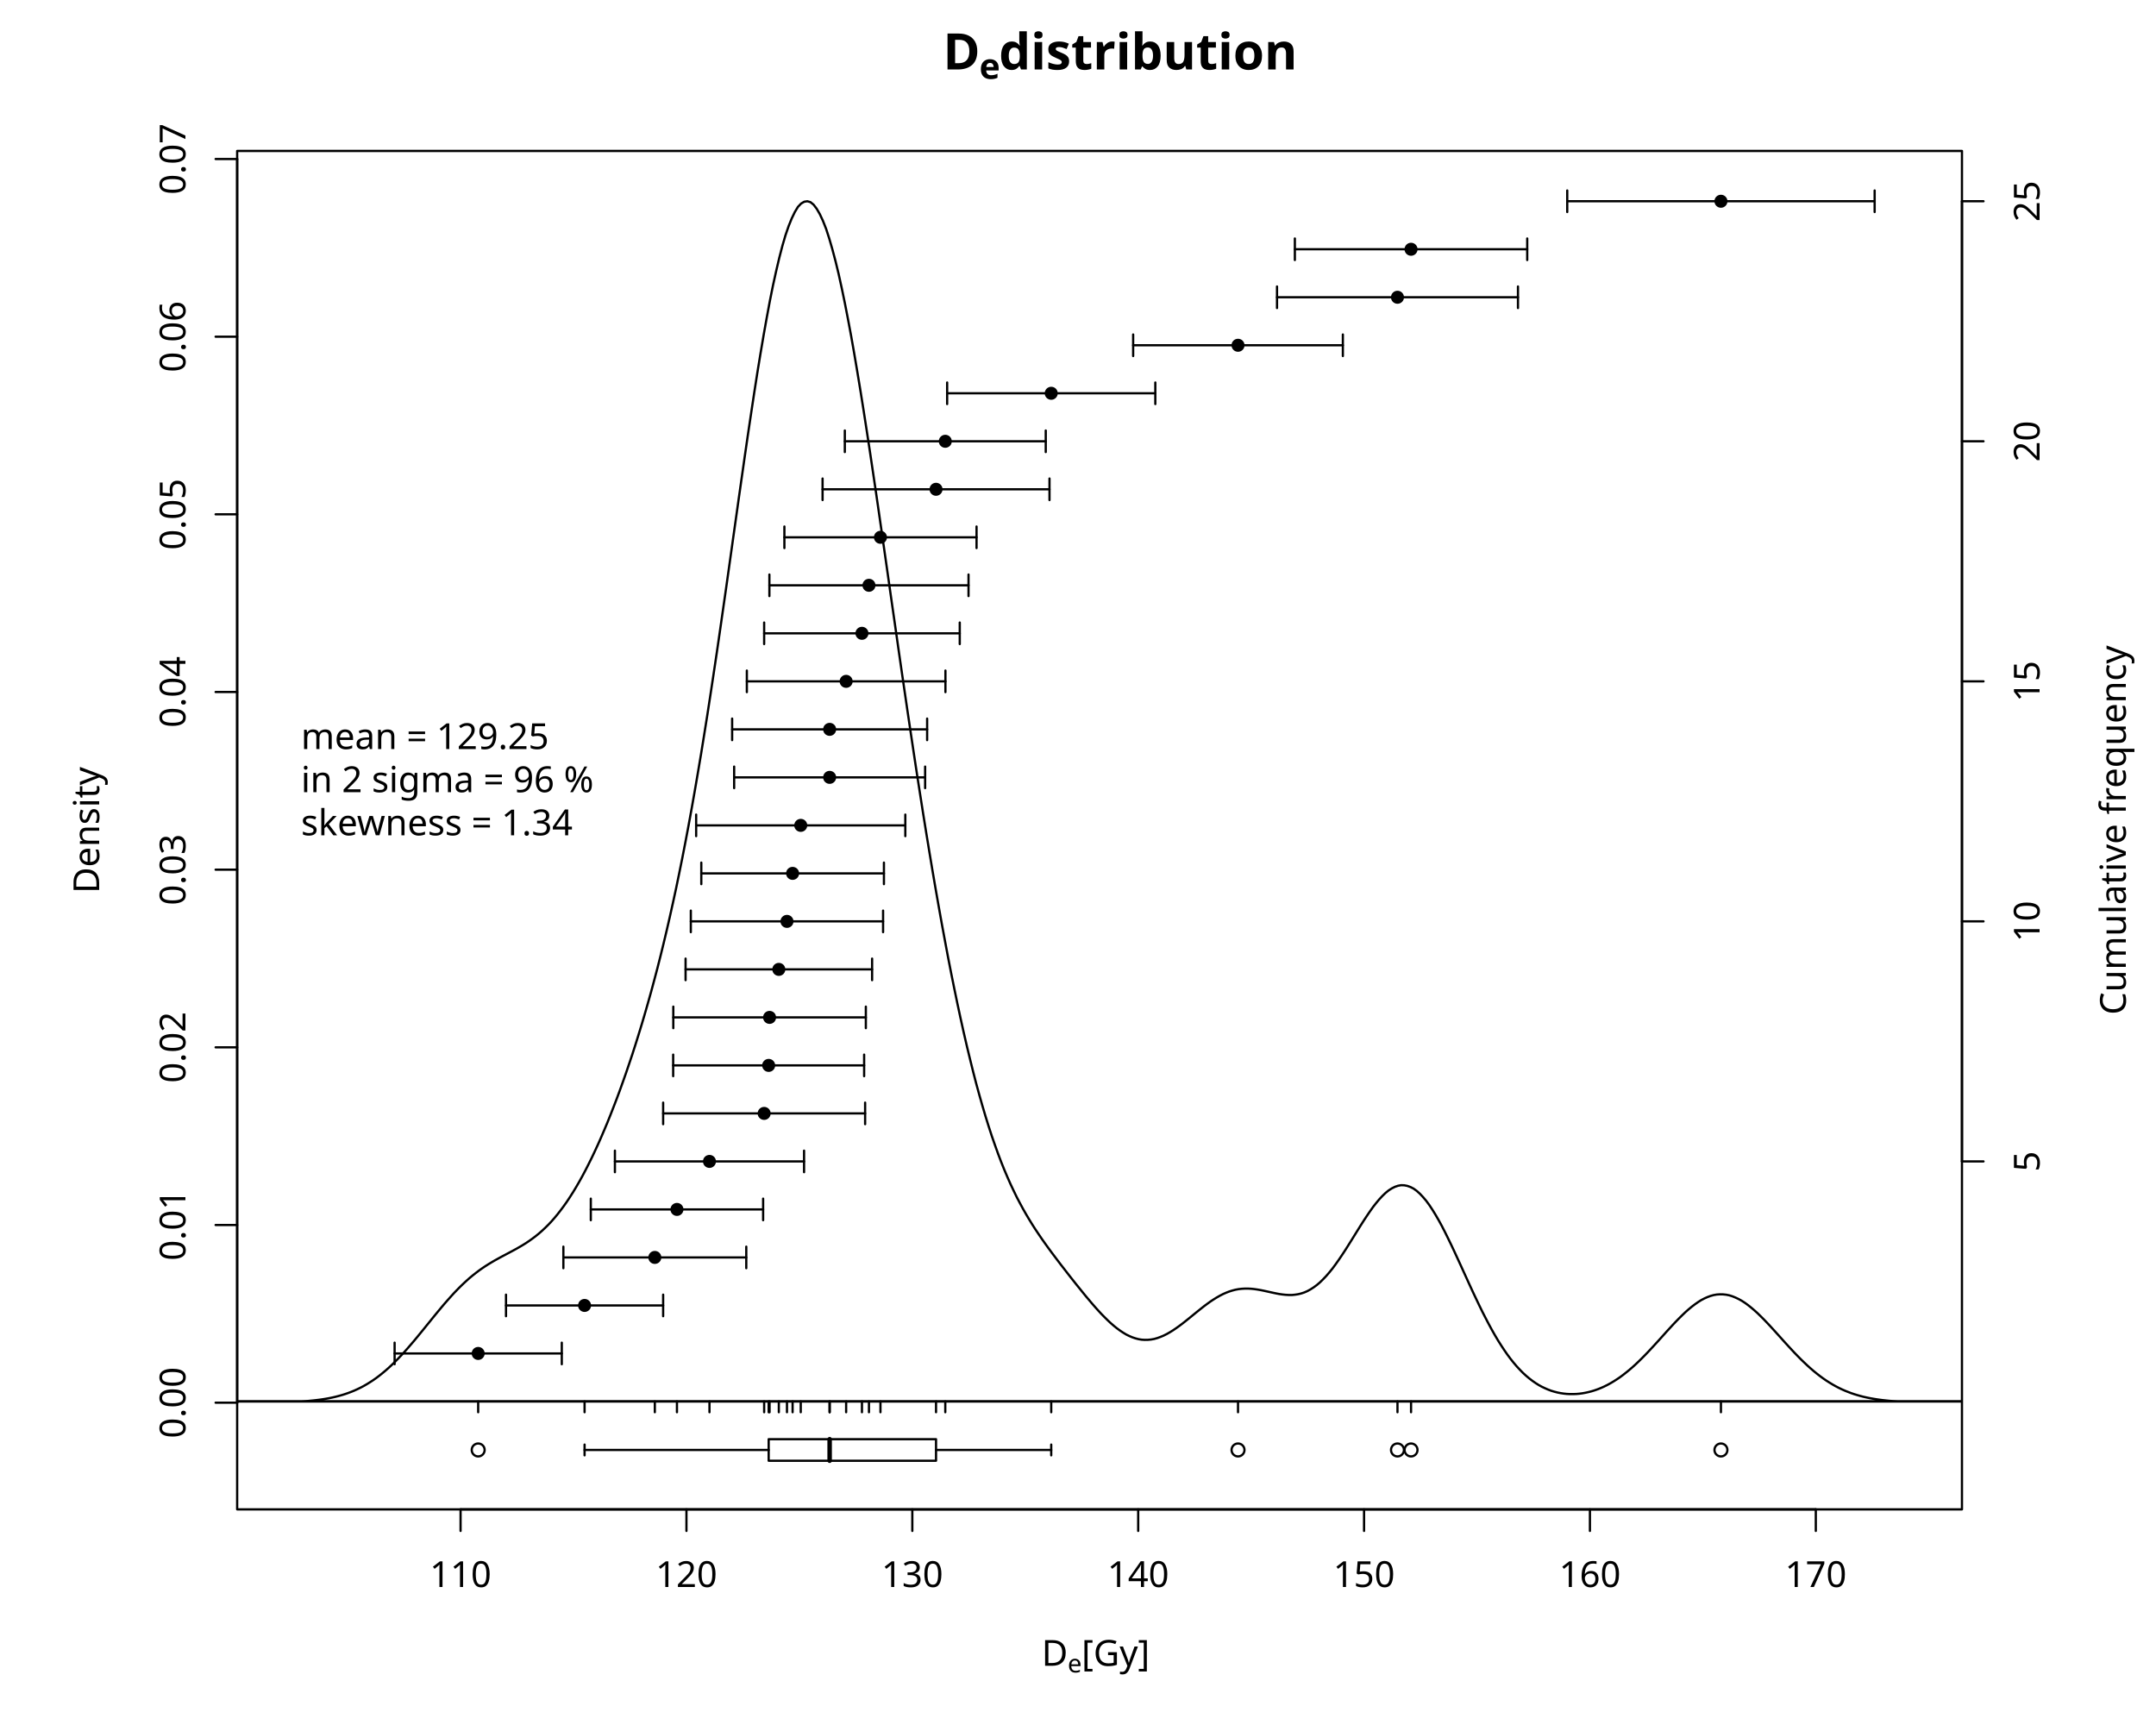
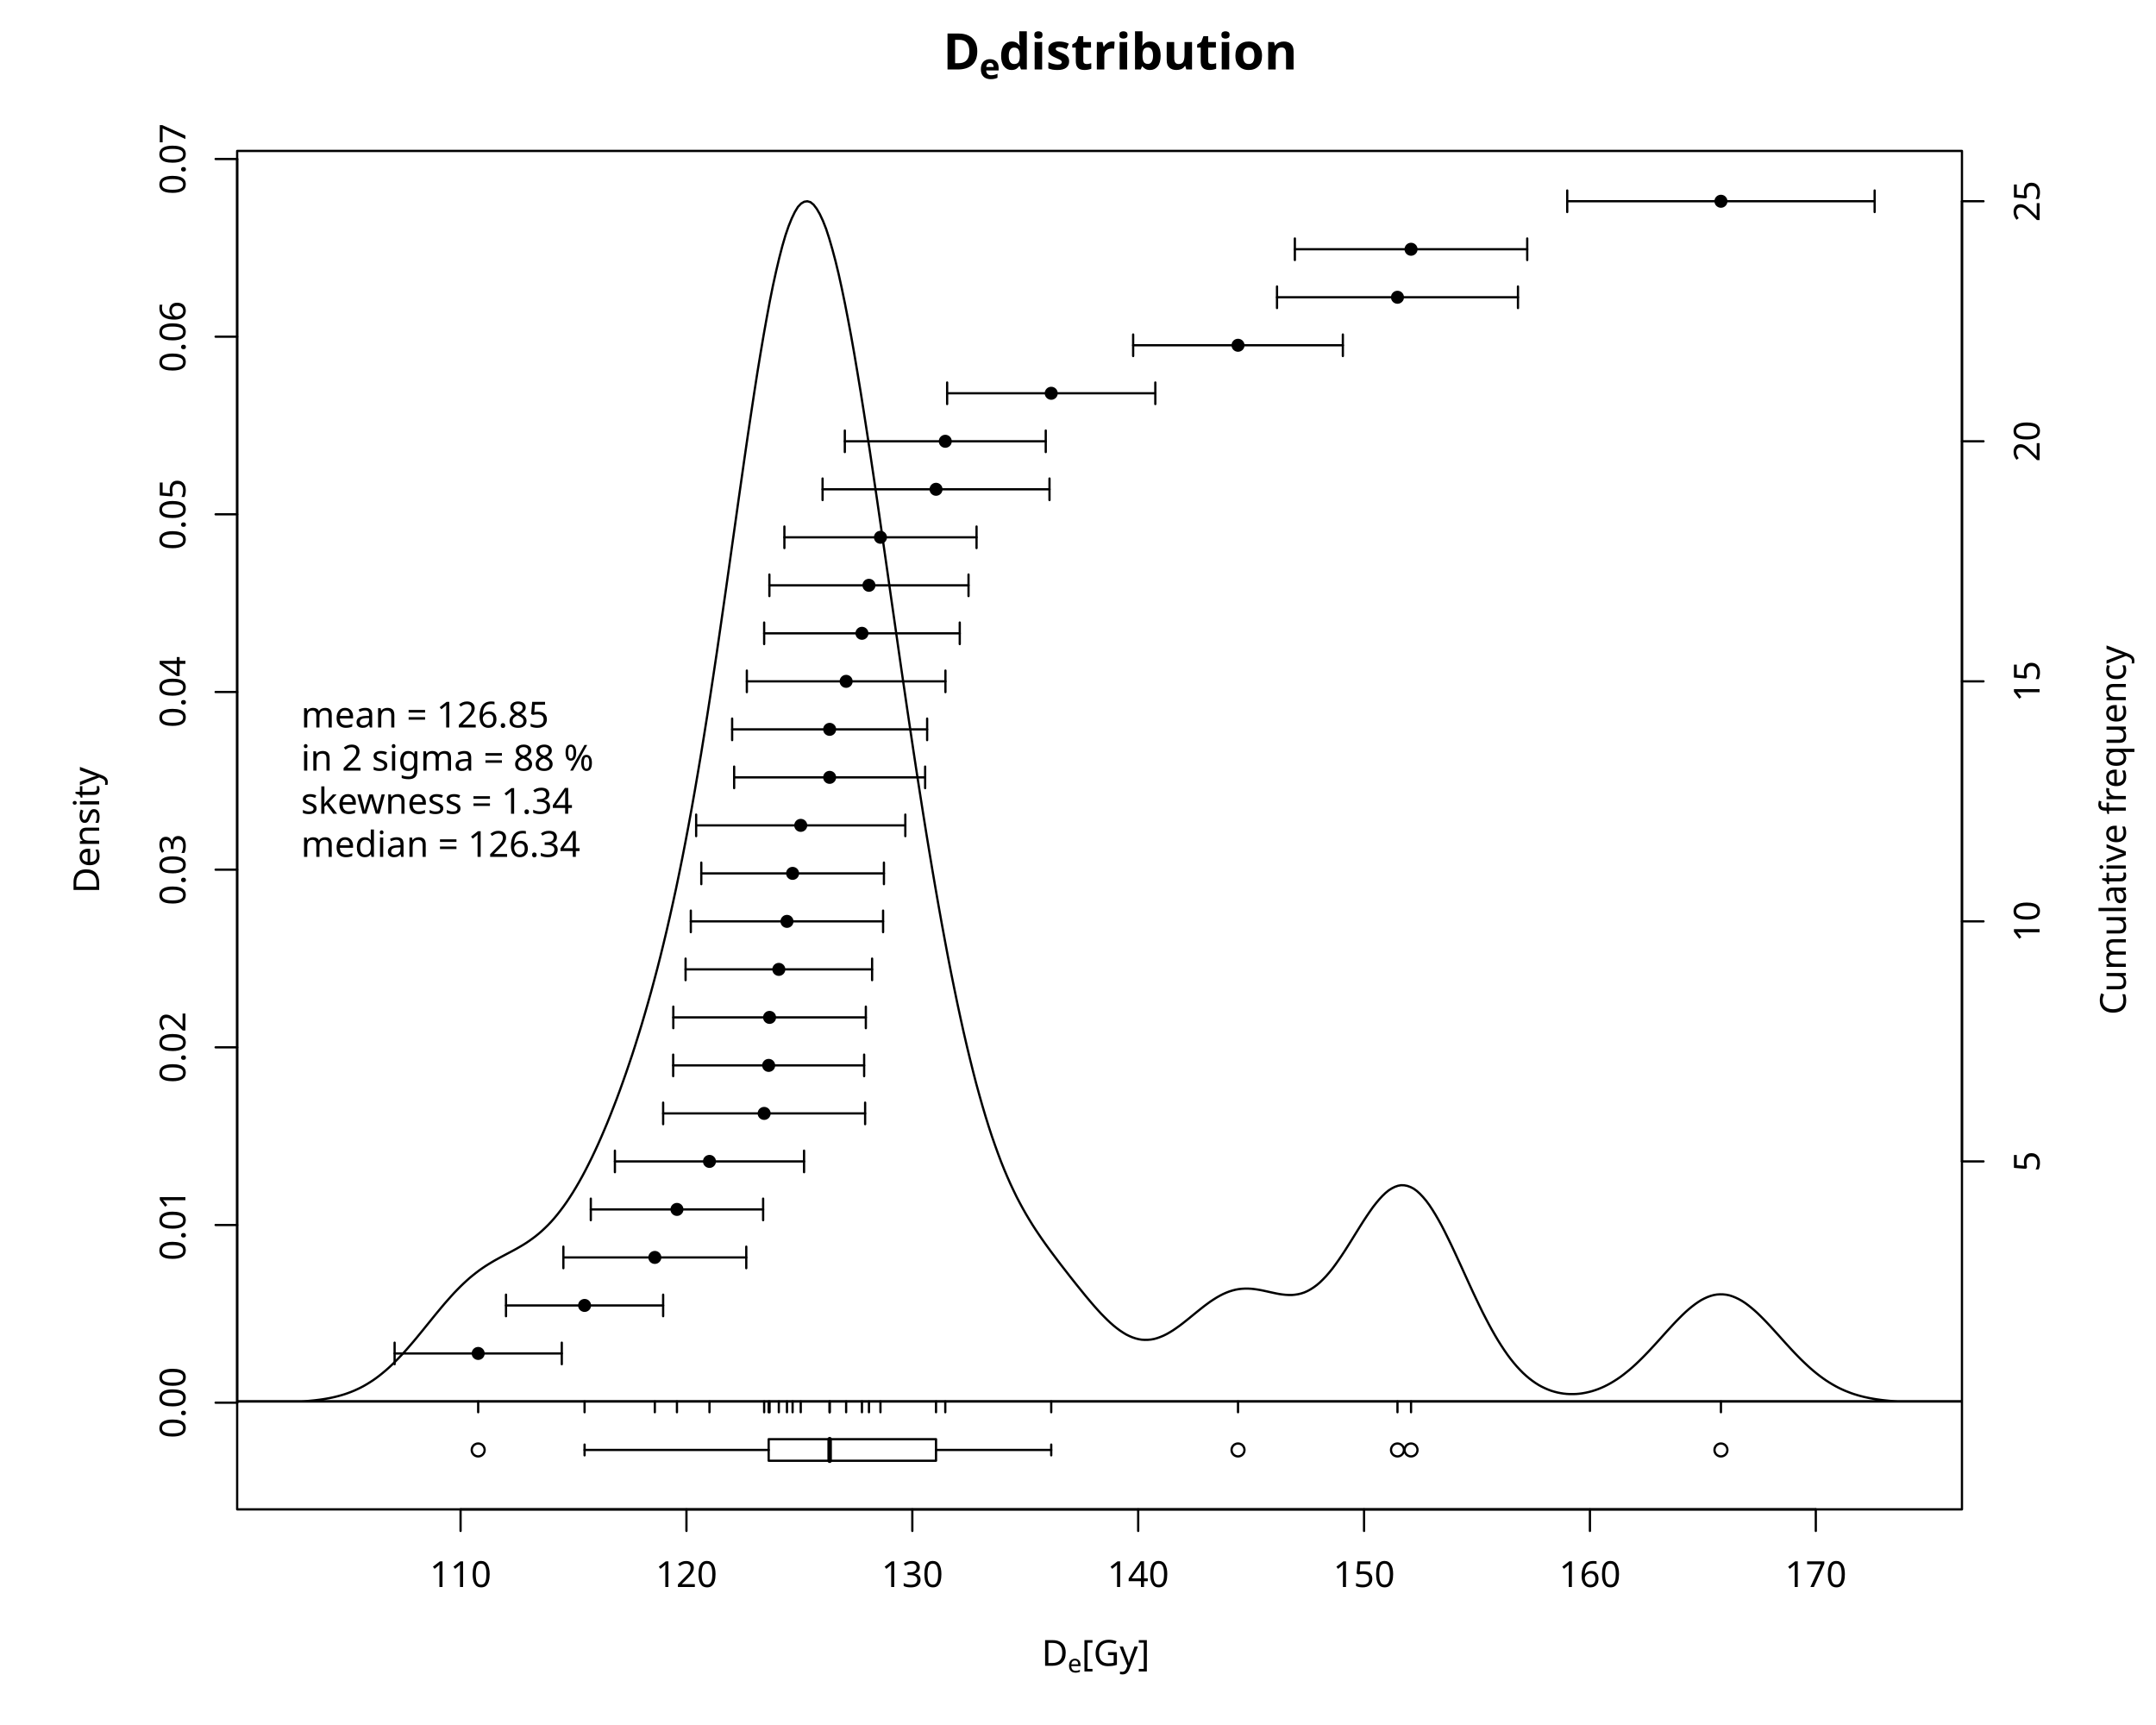
<svg xmlns="http://www.w3.org/2000/svg" class="svglite" data-engine-version="2.0" width="720.00pt" height="576.00pt" viewBox="0 0 720.00 576.00">
  <defs>
    <style type="text/css">
    .svglite line, .svglite polyline, .svglite polygon, .svglite path, .svglite rect, .svglite circle {
      fill: none;
      stroke: #000000;
      stroke-linecap: round;
      stroke-linejoin: round;
      stroke-miterlimit: 10.00;
    }
  </style>
  </defs>
  <rect width="100%" height="100%" style="stroke: none; fill: #FFFFFF;" />
  <defs>
    <clipPath id="cpMC4wMHw3MjAuMDB8MC4wMHw1NzYuMDA=">
      <rect x="0.00" y="0.00" width="720.00" height="576.00" />
    </clipPath>
  </defs>
  <g clip-path="url(#cpMC4wMHw3MjAuMDB8MC4wMHw1NzYuMDA=)">
    <polygon points="79.20,504.00 655.20,504.00 655.20,50.40 79.20,50.40 " style="stroke-width: 0.75; fill: none;" />
    <line x1="153.81" y1="504.00" x2="606.39" y2="504.00" style="stroke-width: 0.75;" />
    <line x1="153.81" y1="504.00" x2="153.81" y2="511.20" style="stroke-width: 0.75;" />
    <line x1="229.24" y1="504.00" x2="229.24" y2="511.20" style="stroke-width: 0.75;" />
    <line x1="304.67" y1="504.00" x2="304.67" y2="511.20" style="stroke-width: 0.75;" />
    <line x1="380.10" y1="504.00" x2="380.10" y2="511.20" style="stroke-width: 0.75;" />
    <line x1="455.53" y1="504.00" x2="455.53" y2="511.20" style="stroke-width: 0.75;" />
    <line x1="530.96" y1="504.00" x2="530.96" y2="511.20" style="stroke-width: 0.75;" />
    <line x1="606.39" y1="504.00" x2="606.39" y2="511.20" style="stroke-width: 0.75;" />
    <text x="153.81" y="529.92" text-anchor="middle" style="font-size: 12.00px; font-family: sans;" textLength="20.02px" lengthAdjust="spacingAndGlyphs">110</text>
    <text x="229.24" y="529.92" text-anchor="middle" style="font-size: 12.00px; font-family: sans;" textLength="20.02px" lengthAdjust="spacingAndGlyphs">120</text>
    <text x="304.67" y="529.92" text-anchor="middle" style="font-size: 12.00px; font-family: sans;" textLength="20.02px" lengthAdjust="spacingAndGlyphs">130</text>
    <text x="380.10" y="529.92" text-anchor="middle" style="font-size: 12.00px; font-family: sans;" textLength="20.02px" lengthAdjust="spacingAndGlyphs">140</text>
    <text x="455.53" y="529.92" text-anchor="middle" style="font-size: 12.00px; font-family: sans;" textLength="20.02px" lengthAdjust="spacingAndGlyphs">150</text>
    <text x="530.96" y="529.92" text-anchor="middle" style="font-size: 12.00px; font-family: sans;" textLength="20.02px" lengthAdjust="spacingAndGlyphs">160</text>
    <text x="606.39" y="529.92" text-anchor="middle" style="font-size: 12.00px; font-family: sans;" textLength="20.02px" lengthAdjust="spacingAndGlyphs">170</text>
    <text x="347.86" y="556.23" style="font-size: 12.00px; font-family: sans;" textLength="8.67px" lengthAdjust="spacingAndGlyphs">D</text>
    <text x="356.53" y="558.45" style="font-size: 8.40px; font-family: sans;" textLength="4.67px" lengthAdjust="spacingAndGlyphs">e</text>
    <text x="361.20" y="556.23" style="font-size: 12.00px; font-family: sans;" textLength="25.34px" lengthAdjust="spacingAndGlyphs"> [Gy]</text>
    <line x1="79.20" y1="468.37" x2="79.20" y2="53.09" style="stroke-width: 0.75;" />
    <line x1="79.20" y1="468.37" x2="72.00" y2="468.37" style="stroke-width: 0.75;" />
    <line x1="79.20" y1="409.04" x2="72.00" y2="409.04" style="stroke-width: 0.75;" />
    <line x1="79.20" y1="349.72" x2="72.00" y2="349.72" style="stroke-width: 0.75;" />
    <line x1="79.20" y1="290.39" x2="72.00" y2="290.39" style="stroke-width: 0.75;" />
    <line x1="79.20" y1="231.07" x2="72.00" y2="231.07" style="stroke-width: 0.75;" />
    <line x1="79.20" y1="171.74" x2="72.00" y2="171.74" style="stroke-width: 0.75;" />
    <line x1="79.20" y1="112.42" x2="72.00" y2="112.42" style="stroke-width: 0.75;" />
    <line x1="79.20" y1="53.09" x2="72.00" y2="53.09" style="stroke-width: 0.75;" />
    <text transform="translate(61.92,468.37) rotate(-90)" text-anchor="middle" style="font-size: 12.00px; font-family: sans;" textLength="23.36px" lengthAdjust="spacingAndGlyphs">0.00</text>
    <text transform="translate(61.92,409.04) rotate(-90)" text-anchor="middle" style="font-size: 12.00px; font-family: sans;" textLength="23.36px" lengthAdjust="spacingAndGlyphs">0.01</text>
    <text transform="translate(61.92,349.72) rotate(-90)" text-anchor="middle" style="font-size: 12.00px; font-family: sans;" textLength="23.36px" lengthAdjust="spacingAndGlyphs">0.02</text>
    <text transform="translate(61.92,290.39) rotate(-90)" text-anchor="middle" style="font-size: 12.00px; font-family: sans;" textLength="23.36px" lengthAdjust="spacingAndGlyphs">0.03</text>
    <text transform="translate(61.92,231.07) rotate(-90)" text-anchor="middle" style="font-size: 12.00px; font-family: sans;" textLength="23.36px" lengthAdjust="spacingAndGlyphs">0.04</text>
    <text transform="translate(61.92,171.74) rotate(-90)" text-anchor="middle" style="font-size: 12.00px; font-family: sans;" textLength="23.36px" lengthAdjust="spacingAndGlyphs">0.05</text>
    <text transform="translate(61.92,112.42) rotate(-90)" text-anchor="middle" style="font-size: 12.00px; font-family: sans;" textLength="23.36px" lengthAdjust="spacingAndGlyphs">0.06</text>
    <text transform="translate(61.92,53.09) rotate(-90)" text-anchor="middle" style="font-size: 12.00px; font-family: sans;" textLength="23.36px" lengthAdjust="spacingAndGlyphs">0.07</text>
    <text transform="translate(33.12,277.20) rotate(-90)" text-anchor="middle" style="font-size: 12.00px; font-family: sans;" textLength="40.02px" lengthAdjust="spacingAndGlyphs">Density</text>
  </g>
  <defs>
    <clipPath id="cpNzkuMjB8NjU1LjIwfDUwLjQwfDUwNC4wMA==">
      <rect x="79.20" y="50.40" width="576.00" height="453.60" />
    </clipPath>
  </defs>
  <g clip-path="url(#cpNzkuMjB8NjU1LjIwfDUwLjQwfDUwNC4wMA==)">
    <polygon points="79.20,467.96 100.53,467.96 101.58,467.90 102.62,467.82 103.66,467.72 104.71,467.62 105.75,467.50 106.80,467.37 107.84,467.22 108.88,467.05 109.93,466.86 110.97,466.65 112.01,466.41 113.06,466.14 114.10,465.85 115.15,465.53 116.19,465.17 117.23,464.78 118.28,464.35 119.32,463.88 120.36,463.38 121.41,462.83 122.45,462.23 123.49,461.59 124.54,460.91 125.58,460.18 126.63,459.39 127.67,458.56 128.71,457.69 129.76,456.77 130.80,455.80 131.84,454.79 132.89,453.73 133.93,452.64 134.98,451.51 136.02,450.34 137.06,449.14 138.11,447.92 139.15,446.67 140.19,445.40 141.24,444.12 142.28,442.83 143.33,441.54 144.37,440.25 145.41,438.97 146.46,437.70 147.50,436.45 148.54,435.22 149.59,434.03 150.63,432.86 151.67,431.72 152.72,430.63 153.76,429.58 154.81,428.57 155.85,427.61 156.89,426.68 157.94,425.82 158.98,425.00 160.02,424.21 161.07,423.47 162.11,422.77 163.16,422.11 164.20,421.48 165.24,420.87 166.29,420.29 167.33,419.72 168.37,419.17 169.42,418.61 170.46,418.06 171.51,417.50 172.55,416.93 173.59,416.33 174.64,415.71 175.68,415.06 176.72,414.36 177.77,413.61 178.81,412.83 179.85,411.99 180.90,411.08 181.94,410.11 182.99,409.08 184.03,407.99 185.07,406.81 186.12,405.55 187.16,404.22 188.20,402.83 189.25,401.35 190.29,399.78 191.34,398.14 192.38,396.42 193.42,394.63 194.47,392.74 195.51,390.78 196.55,388.74 197.60,386.63 198.64,384.43 199.69,382.16 200.73,379.81 201.77,377.39 202.82,374.89 203.86,372.30 204.90,369.64 205.95,366.91 206.99,364.11 208.03,361.21 209.08,358.23 210.12,355.18 211.17,352.05 212.21,348.82 213.25,345.49 214.30,342.07 215.34,338.55 216.38,334.94 217.43,331.20 218.47,327.34 219.52,323.37 220.56,319.29 221.60,315.05 222.65,310.66 223.69,306.13 224.73,301.47 225.78,296.64 226.82,291.62 227.87,286.44 228.91,281.10 229.95,275.60 231.00,269.87 232.04,263.98 233.08,257.92 234.13,251.70 235.17,245.28 236.22,238.69 237.26,231.96 238.30,225.09 239.35,218.09 240.39,210.95 241.43,203.72 242.48,196.41 243.52,189.05 244.56,181.65 245.61,174.24 246.65,166.85 247.70,159.49 248.74,152.22 249.78,145.07 250.83,138.05 251.87,131.19 252.91,124.50 253.96,118.11 255.00,111.98 256.05,106.11 257.09,100.53 258.13,95.36 259.18,90.59 260.22,86.18 261.26,82.16 262.31,78.57 263.35,75.54 264.40,72.94 265.44,70.78 266.48,69.07 267.53,67.97 268.57,67.36 269.61,67.20 270.66,67.50 271.70,68.34 272.74,69.71 273.79,71.52 274.83,73.75 275.88,76.42 276.92,79.62 277.96,83.21 279.01,87.15 280.05,91.44 281.09,96.16 282.14,101.21 283.18,106.55 284.23,112.15 285.27,118.03 286.31,124.19 287.36,130.54 288.40,137.07 289.44,143.76 290.49,150.64 291.53,157.63 292.58,164.72 293.62,171.88 294.66,179.11 295.71,186.39 296.75,193.69 297.79,200.99 298.84,208.29 299.88,215.56 300.92,222.79 301.97,229.97 303.01,237.09 304.06,244.12 305.10,251.07 306.14,257.92 307.19,264.68 308.23,271.31 309.27,277.81 310.32,284.19 311.36,290.44 312.41,296.57 313.45,302.51 314.49,308.32 315.54,313.99 316.58,319.51 317.62,324.85 318.67,330.02 319.71,335.05 320.76,339.92 321.80,344.61 322.84,349.11 323.89,353.46 324.93,357.65 325.97,361.69 327.02,365.51 328.06,369.18 329.10,372.69 330.15,376.07 331.19,379.26 332.24,382.28 333.28,385.17 334.32,387.93 335.37,390.55 336.41,393.00 337.45,395.35 338.50,397.58 339.54,399.72 340.59,401.72 341.63,403.64 342.67,405.47 343.72,407.23 344.76,408.92 345.80,410.54 346.85,412.10 347.89,413.63 348.94,415.12 349.98,416.56 351.02,417.98 352.07,419.38 353.11,420.76 354.15,422.13 355.20,423.48 356.24,424.82 357.28,426.16 358.33,427.49 359.37,428.80 360.42,430.10 361.46,431.39 362.50,432.67 363.55,433.92 364.59,435.15 365.63,436.35 366.68,437.52 367.72,438.65 368.77,439.72 369.81,440.75 370.85,441.73 371.90,442.65 372.94,443.49 373.98,444.26 375.03,444.96 376.07,445.59 377.12,446.11 378.16,446.55 379.20,446.90 380.25,447.17 381.29,447.34 382.33,447.40 383.38,447.38 384.42,447.28 385.46,447.09 386.51,446.79 387.55,446.41 388.60,445.97 389.64,445.45 390.68,444.86 391.73,444.21 392.77,443.50 393.81,442.76 394.86,441.97 395.90,441.15 396.95,440.31 397.99,439.46 399.03,438.61 400.08,437.76 401.12,436.93 402.16,436.11 403.21,435.33 404.25,434.58 405.30,433.89 406.34,433.24 407.38,432.65 408.43,432.11 409.47,431.65 410.51,431.25 411.56,430.92 412.60,430.65 413.64,430.46 414.69,430.34 415.73,430.28 416.78,430.28 417.82,430.33 418.86,430.44 419.91,430.59 420.95,430.77 421.99,430.98 423.04,431.21 424.08,431.44 425.13,431.67 426.17,431.89 427.21,432.09 428.26,432.24 429.30,432.35 430.34,432.41 431.39,432.42 432.43,432.32 433.48,432.16 434.52,431.91 435.56,431.57 436.61,431.11 437.65,430.54 438.69,429.87 439.74,429.10 440.78,428.22 441.82,427.20 442.87,426.10 443.91,424.90 444.96,423.61 446.00,422.21 447.04,420.74 448.09,419.20 449.13,417.62 450.17,415.98 451.22,414.31 452.26,412.63 453.31,410.94 454.35,409.27 455.39,407.64 456.44,406.05 457.48,404.52 458.52,403.05 459.57,401.71 460.61,400.47 461.66,399.34 462.70,398.34 463.74,397.49 464.79,396.82 465.83,396.30 466.87,395.94 467.92,395.75 468.96,395.79 470.00,395.99 471.05,396.37 472.09,396.91 473.14,397.67 474.18,398.61 475.22,399.71 476.27,400.95 477.31,402.36 478.35,403.93 479.40,405.63 480.44,407.43 481.49,409.34 482.53,411.37 483.57,413.47 484.62,415.63 485.66,417.84 486.70,420.10 487.75,422.38 488.79,424.67 489.84,426.97 490.88,429.25 491.92,431.50 492.97,433.72 494.01,435.90 495.05,438.03 496.10,440.08 497.14,442.07 498.18,443.99 499.23,445.84 500.27,447.59 501.32,449.25 502.36,450.83 503.40,452.33 504.45,453.74 505.49,455.04 506.53,456.26 507.58,457.39 508.62,458.45 509.67,459.41 510.71,460.28 511.75,461.08 512.80,461.81 513.84,462.47 514.88,463.04 515.93,463.54 516.97,463.99 518.02,464.39 519.06,464.70 520.10,464.97 521.15,465.18 522.19,465.34 523.23,465.45 524.28,465.50 525.32,465.50 526.37,465.47 527.41,465.38 528.45,465.24 529.50,465.05 530.54,464.82 531.58,464.55 532.63,464.22 533.67,463.85 534.71,463.43 535.76,462.96 536.80,462.44 537.85,461.87 538.89,461.25 539.93,460.59 540.98,459.88 542.02,459.11 543.06,458.29 544.11,457.44 545.15,456.54 546.20,455.59 547.24,454.60 548.28,453.58 549.33,452.52 550.37,451.44 551.41,450.32 552.46,449.19 553.50,448.05 554.55,446.89 555.59,445.73 556.63,444.57 557.68,443.43 558.72,442.30 559.76,441.20 560.81,440.13 561.85,439.10 562.89,438.11 563.94,437.18 564.98,436.32 566.03,435.52 567.07,434.79 568.11,434.13 569.16,433.58 570.20,433.11 571.24,432.73 572.29,432.44 573.33,432.26 574.38,432.19 575.42,432.21 576.46,432.32 577.51,432.53 578.55,432.86 579.59,433.28 580.64,433.78 581.68,434.36 582.73,435.04 583.77,435.80 584.81,436.63 585.86,437.52 586.90,438.46 587.94,439.47 588.99,440.52 590.03,441.60 591.07,442.71 592.12,443.85 593.16,445.00 594.21,446.16 595.25,447.32 596.29,448.48 597.34,449.62 598.38,450.75 599.42,451.86 600.47,452.94 601.51,453.99 602.56,455.00 603.60,455.98 604.64,456.92 605.69,457.82 606.73,458.67 607.77,459.48 608.82,460.25 609.86,460.97 610.91,461.64 611.95,462.27 612.99,462.86 614.04,463.41 615.08,463.91 616.12,464.37 617.17,464.79 618.21,465.19 619.25,465.54 620.30,465.86 621.34,466.15 622.39,466.42 623.43,466.65 624.47,466.86 625.52,467.05 626.56,467.22 627.60,467.37 628.65,467.51 629.69,467.62 630.74,467.73 631.78,467.82 632.82,467.90 633.87,467.96 655.20,467.96 " style="stroke-width: 0.75; fill: none;" />
  </g>
  <g clip-path="url(#cpMC4wMHw3MjAuMDB8MC4wMHw1NzYuMDA=)">
    <text x="314.91" y="23.20" style="font-size: 16.80px; font-weight: bold; font-family: sans;" textLength="12.14px" lengthAdjust="spacingAndGlyphs">D</text>
    <text x="327.04" y="26.31" style="font-size: 11.76px; font-weight: bold; font-family: sans;" textLength="6.54px" lengthAdjust="spacingAndGlyphs">e</text>
    <text x="333.58" y="23.20" style="font-size: 16.80px; font-weight: bold; font-family: sans;" textLength="85.91px" lengthAdjust="spacingAndGlyphs"> distribution</text>
  </g>
  <g clip-path="url(#cpNzkuMjB8NjU1LjIwfDUwLjQwfDUwNC4wMA==)">
-     <text x="100.53" y="250.11" style="font-size: 12.00px; font-family: sans;" textLength="80.41px" lengthAdjust="spacingAndGlyphs">mean = 129.25</text>
-     <text x="100.53" y="264.51" style="font-size: 12.00px; font-family: sans;" textLength="95.73px" lengthAdjust="spacingAndGlyphs">in 2 sigma = 96 %</text>
-     <text x="100.53" y="278.91" style="font-size: 12.00px; font-family: sans;" textLength="89.75px" lengthAdjust="spacingAndGlyphs">skewness = 1.34</text>
-     <text x="100.53" y="293.31" style="font-size: 12.00px; font-family: sans;" textLength="0.00px" lengthAdjust="spacingAndGlyphs" />
+     <text x="100.53" y="242.91" style="font-size: 12.00px; font-family: sans;" textLength="80.41px" lengthAdjust="spacingAndGlyphs">mean = 126.85</text>
+     <text x="100.53" y="257.31" style="font-size: 12.00px; font-family: sans;" textLength="95.73px" lengthAdjust="spacingAndGlyphs">in 2 sigma = 88 %</text>
+     <text x="100.53" y="271.71" style="font-size: 12.00px; font-family: sans;" textLength="89.75px" lengthAdjust="spacingAndGlyphs">skewness = 1.34</text>
+     <text x="100.53" y="286.11" style="font-size: 12.00px; font-family: sans;" textLength="89.75px" lengthAdjust="spacingAndGlyphs">median = 126.34</text>
+     <text x="100.53" y="300.51" style="font-size: 12.00px; font-family: sans;" textLength="0.00px" lengthAdjust="spacingAndGlyphs" />
    <line x1="79.20" y1="467.96" x2="655.20" y2="467.96" style="stroke-width: 0.75;" />
    <polyline points="277.06,487.76 277.06,480.56 " style="stroke-width: 1.50;" />
    <polygon points="256.70,487.76 256.70,480.56 312.59,480.56 312.59,487.76 " style="stroke-width: 0.75; fill: none;" />
    <polyline points="256.70,484.16 195.22,484.16 " style="stroke-width: 0.75;" />
    <polyline points="195.22,485.96 195.22,482.36 " style="stroke-width: 0.75;" />
    <polyline points="312.59,484.16 351.06,484.16 " style="stroke-width: 0.75;" />
    <polyline points="351.06,485.96 351.06,482.36 " style="stroke-width: 0.75;" />
    <circle cx="159.69" cy="484.16" r="2.16" style="stroke-width: 0.75;" />
    <circle cx="413.44" cy="484.16" r="2.16" style="stroke-width: 0.75;" />
    <circle cx="466.69" cy="484.16" r="2.16" style="stroke-width: 0.75;" />
    <circle cx="471.22" cy="484.16" r="2.16" style="stroke-width: 0.75;" />
    <circle cx="574.71" cy="484.16" r="2.16" style="stroke-width: 0.75;" />
    <polyline points="159.69,467.96 159.69,471.56 " style="stroke-width: 0.75;" />
    <polyline points="195.22,467.96 195.22,471.56 " style="stroke-width: 0.75;" />
    <polyline points="218.68,467.96 218.68,471.56 " style="stroke-width: 0.75;" />
    <polyline points="226.07,467.96 226.07,471.56 " style="stroke-width: 0.75;" />
    <polyline points="236.93,467.96 236.93,471.56 " style="stroke-width: 0.75;" />
    <polyline points="255.19,467.96 255.19,471.56 " style="stroke-width: 0.75;" />
    <polyline points="256.70,467.96 256.70,471.56 " style="stroke-width: 0.75;" />
    <polyline points="257.00,467.96 257.00,471.56 " style="stroke-width: 0.75;" />
    <polyline points="260.09,467.96 260.09,471.56 " style="stroke-width: 0.75;" />
    <polyline points="262.81,467.96 262.81,471.56 " style="stroke-width: 0.75;" />
    <polyline points="264.69,467.96 264.69,471.56 " style="stroke-width: 0.75;" />
    <polyline points="267.41,467.96 267.41,471.56 " style="stroke-width: 0.75;" />
    <polyline points="277.06,467.96 277.06,471.56 " style="stroke-width: 0.75;" />
    <polyline points="277.06,467.96 277.06,471.56 " style="stroke-width: 0.75;" />
    <polyline points="282.57,467.96 282.57,471.56 " style="stroke-width: 0.75;" />
    <polyline points="287.85,467.96 287.85,471.56 " style="stroke-width: 0.75;" />
    <polyline points="290.19,467.96 290.19,471.56 " style="stroke-width: 0.75;" />
    <polyline points="294.03,467.96 294.03,471.56 " style="stroke-width: 0.75;" />
    <polyline points="312.59,467.96 312.59,471.56 " style="stroke-width: 0.75;" />
    <polyline points="315.68,467.96 315.68,471.56 " style="stroke-width: 0.75;" />
    <polyline points="351.06,467.96 351.06,471.56 " style="stroke-width: 0.75;" />
    <polyline points="413.44,467.96 413.44,471.56 " style="stroke-width: 0.75;" />
    <polyline points="466.69,467.96 466.69,471.56 " style="stroke-width: 0.75;" />
    <polyline points="471.22,467.96 471.22,471.56 " style="stroke-width: 0.75;" />
    <polyline points="574.71,467.96 574.71,471.56 " style="stroke-width: 0.75;" />
  </g>
  <g clip-path="url(#cpMC4wMHw3MjAuMDB8MC4wMHw1NzYuMDA=)">
    <line x1="655.20" y1="387.81" x2="655.20" y2="67.20" style="stroke-width: 0.75;" />
    <line x1="655.20" y1="387.81" x2="662.40" y2="387.81" style="stroke-width: 0.75;" />
    <line x1="655.20" y1="307.66" x2="662.40" y2="307.66" style="stroke-width: 0.75;" />
    <line x1="655.20" y1="227.51" x2="662.40" y2="227.51" style="stroke-width: 0.75;" />
    <line x1="655.20" y1="147.35" x2="662.40" y2="147.35" style="stroke-width: 0.75;" />
    <line x1="655.20" y1="67.20" x2="662.40" y2="67.20" style="stroke-width: 0.75;" />
    <text transform="translate(681.12,387.81) rotate(-90)" text-anchor="middle" style="font-size: 12.00px; font-family: sans;" textLength="6.67px" lengthAdjust="spacingAndGlyphs">5</text>
    <text transform="translate(681.12,307.66) rotate(-90)" text-anchor="middle" style="font-size: 12.00px; font-family: sans;" textLength="13.35px" lengthAdjust="spacingAndGlyphs">10</text>
    <text transform="translate(681.12,227.51) rotate(-90)" text-anchor="middle" style="font-size: 12.00px; font-family: sans;" textLength="13.35px" lengthAdjust="spacingAndGlyphs">15</text>
    <text transform="translate(681.12,147.35) rotate(-90)" text-anchor="middle" style="font-size: 12.00px; font-family: sans;" textLength="13.35px" lengthAdjust="spacingAndGlyphs">20</text>
    <text transform="translate(681.12,67.20) rotate(-90)" text-anchor="middle" style="font-size: 12.00px; font-family: sans;" textLength="13.35px" lengthAdjust="spacingAndGlyphs">25</text>
    <text transform="translate(709.92,277.20) rotate(-90)" text-anchor="middle" style="font-size: 12.00px; font-family: sans;" textLength="116.08px" lengthAdjust="spacingAndGlyphs">Cumulative frequency</text>
  </g>
  <g clip-path="url(#cpNzkuMjB8NjU1LjIwfDUwLjQwfDUwNC4wMA==)">
    <line x1="131.78" y1="451.93" x2="187.61" y2="451.93" style="stroke-width: 0.75;" />
    <polyline points="131.78,448.33 131.78,451.93 131.78,455.53 " style="stroke-width: 0.75;" />
    <polyline points="187.61,455.53 187.61,451.93 187.61,448.33 " style="stroke-width: 0.75;" />
    <line x1="168.98" y1="435.90" x2="221.46" y2="435.90" style="stroke-width: 0.75;" />
    <polyline points="168.98,432.30 168.98,435.90 168.98,439.50 " style="stroke-width: 0.75;" />
    <polyline points="221.46,439.50 221.46,435.90 221.46,432.30 " style="stroke-width: 0.75;" />
    <line x1="188.14" y1="419.87" x2="249.22" y2="419.87" style="stroke-width: 0.75;" />
    <polyline points="188.14,416.27 188.14,419.87 188.14,423.47 " style="stroke-width: 0.75;" />
    <polyline points="249.22,423.47 249.22,419.87 249.22,416.27 " style="stroke-width: 0.75;" />
    <line x1="197.30" y1="403.84" x2="254.85" y2="403.84" style="stroke-width: 0.75;" />
    <polyline points="197.30,400.24 197.30,403.84 197.30,407.44 " style="stroke-width: 0.75;" />
    <polyline points="254.85,407.44 254.85,403.84 254.85,400.24 " style="stroke-width: 0.75;" />
    <line x1="205.35" y1="387.81" x2="268.52" y2="387.81" style="stroke-width: 0.75;" />
    <polyline points="205.35,384.21 205.35,387.81 205.35,391.41 " style="stroke-width: 0.75;" />
    <polyline points="268.52,391.41 268.52,387.81 268.52,384.21 " style="stroke-width: 0.75;" />
    <line x1="221.46" y1="371.78" x2="288.91" y2="371.78" style="stroke-width: 0.75;" />
    <polyline points="221.46,368.18 221.46,371.78 221.46,375.38 " style="stroke-width: 0.75;" />
    <polyline points="288.91,375.38 288.91,371.78 288.91,368.18 " style="stroke-width: 0.75;" />
    <line x1="224.81" y1="355.75" x2="288.58" y2="355.75" style="stroke-width: 0.75;" />
    <polyline points="224.81,352.15 224.81,355.75 224.81,359.35 " style="stroke-width: 0.75;" />
    <polyline points="288.58,359.35 288.58,355.75 288.58,352.15 " style="stroke-width: 0.75;" />
    <line x1="224.85" y1="339.72" x2="289.15" y2="339.72" style="stroke-width: 0.75;" />
    <polyline points="224.85,336.12 224.85,339.72 224.85,343.32 " style="stroke-width: 0.75;" />
    <polyline points="289.15,343.32 289.15,339.72 289.15,336.12 " style="stroke-width: 0.75;" />
    <line x1="228.95" y1="323.69" x2="291.24" y2="323.69" style="stroke-width: 0.75;" />
    <polyline points="228.95,320.09 228.95,323.69 228.95,327.29 " style="stroke-width: 0.75;" />
    <polyline points="291.24,327.29 291.24,323.69 291.24,320.09 " style="stroke-width: 0.75;" />
    <line x1="230.70" y1="307.66" x2="294.91" y2="307.66" style="stroke-width: 0.75;" />
    <polyline points="230.70,304.06 230.70,307.66 230.70,311.26 " style="stroke-width: 0.75;" />
    <polyline points="294.91,311.26 294.91,307.66 294.91,304.06 " style="stroke-width: 0.75;" />
    <line x1="234.20" y1="291.63" x2="295.19" y2="291.63" style="stroke-width: 0.75;" />
    <polyline points="234.20,288.03 234.20,291.63 234.20,295.23 " style="stroke-width: 0.75;" />
    <polyline points="295.19,295.23 295.19,291.63 295.19,288.03 " style="stroke-width: 0.75;" />
    <line x1="232.48" y1="275.60" x2="302.33" y2="275.60" style="stroke-width: 0.75;" />
    <polyline points="232.48,272.00 232.48,275.60 232.48,279.20 " style="stroke-width: 0.75;" />
    <polyline points="302.33,279.20 302.33,275.60 302.33,272.00 " style="stroke-width: 0.75;" />
    <line x1="245.17" y1="259.57" x2="308.95" y2="259.57" style="stroke-width: 0.75;" />
    <polyline points="245.17,255.97 245.17,259.57 245.17,263.17 " style="stroke-width: 0.75;" />
    <polyline points="308.95,263.17 308.95,259.57 308.95,255.97 " style="stroke-width: 0.75;" />
    <line x1="244.50" y1="243.54" x2="309.62" y2="243.54" style="stroke-width: 0.75;" />
    <polyline points="244.50,239.94 244.50,243.54 244.50,247.14 " style="stroke-width: 0.75;" />
    <polyline points="309.62,247.14 309.62,243.54 309.62,239.94 " style="stroke-width: 0.75;" />
    <line x1="249.41" y1="227.51" x2="315.73" y2="227.51" style="stroke-width: 0.75;" />
    <polyline points="249.41,223.91 249.41,227.51 249.41,231.11 " style="stroke-width: 0.75;" />
    <polyline points="315.73,231.11 315.73,227.51 315.73,223.91 " style="stroke-width: 0.75;" />
    <line x1="255.19" y1="211.47" x2="320.51" y2="211.47" style="stroke-width: 0.75;" />
    <polyline points="255.19,207.87 255.19,211.47 255.19,215.07 " style="stroke-width: 0.75;" />
    <polyline points="320.51,215.07 320.51,211.47 320.51,207.87 " style="stroke-width: 0.75;" />
    <line x1="256.94" y1="195.44" x2="323.44" y2="195.44" style="stroke-width: 0.75;" />
    <polyline points="256.94,191.84 256.94,195.44 256.94,199.04 " style="stroke-width: 0.75;" />
    <polyline points="323.44,199.04 323.44,195.44 323.44,191.84 " style="stroke-width: 0.75;" />
    <line x1="261.95" y1="179.41" x2="326.12" y2="179.41" style="stroke-width: 0.75;" />
    <polyline points="261.95,175.81 261.95,179.41 261.95,183.01 " style="stroke-width: 0.75;" />
    <polyline points="326.12,183.01 326.12,179.41 326.12,175.81 " style="stroke-width: 0.75;" />
    <line x1="274.70" y1="163.38" x2="350.48" y2="163.38" style="stroke-width: 0.75;" />
    <polyline points="274.70,159.78 274.70,163.38 274.70,166.98 " style="stroke-width: 0.75;" />
    <polyline points="350.48,166.98 350.48,163.38 350.48,159.78 " style="stroke-width: 0.75;" />
    <line x1="282.13" y1="147.35" x2="349.23" y2="147.35" style="stroke-width: 0.75;" />
    <polyline points="282.13,143.75 282.13,147.35 282.13,150.95 " style="stroke-width: 0.75;" />
    <polyline points="349.23,150.95 349.23,147.35 349.23,143.75 " style="stroke-width: 0.75;" />
    <line x1="316.30" y1="131.32" x2="385.82" y2="131.32" style="stroke-width: 0.75;" />
    <polyline points="316.30,127.72 316.30,131.32 316.30,134.92 " style="stroke-width: 0.75;" />
    <polyline points="385.82,134.92 385.82,131.32 385.82,127.72 " style="stroke-width: 0.75;" />
    <line x1="378.42" y1="115.29" x2="448.45" y2="115.29" style="stroke-width: 0.75;" />
    <polyline points="378.42,111.69 378.42,115.29 378.42,118.89 " style="stroke-width: 0.75;" />
    <polyline points="448.45,118.89 448.45,115.29 448.45,111.69 " style="stroke-width: 0.75;" />
    <line x1="426.46" y1="99.26" x2="506.93" y2="99.26" style="stroke-width: 0.75;" />
    <polyline points="426.46,95.66 426.46,99.26 426.46,102.86 " style="stroke-width: 0.75;" />
    <polyline points="506.93,102.86 506.93,99.26 506.93,95.66 " style="stroke-width: 0.75;" />
    <line x1="432.42" y1="83.23" x2="510.02" y2="83.23" style="stroke-width: 0.75;" />
    <polyline points="432.42,79.63 432.42,83.23 432.42,86.83 " style="stroke-width: 0.75;" />
    <polyline points="510.02,86.83 510.02,83.23 510.02,79.63 " style="stroke-width: 0.75;" />
    <line x1="523.38" y1="67.20" x2="626.04" y2="67.20" style="stroke-width: 0.75;" />
    <polyline points="523.38,63.60 523.38,67.20 523.38,70.80 " style="stroke-width: 0.75;" />
    <polyline points="626.04,70.80 626.04,67.20 626.04,63.60 " style="stroke-width: 0.75;" />
    <circle cx="159.69" cy="451.93" r="1.80" style="stroke-width: 0.75; fill: #000000;" />
    <circle cx="195.22" cy="435.90" r="1.80" style="stroke-width: 0.75; fill: #000000;" />
    <circle cx="218.68" cy="419.87" r="1.80" style="stroke-width: 0.75; fill: #000000;" />
    <circle cx="226.07" cy="403.84" r="1.80" style="stroke-width: 0.75; fill: #000000;" />
    <circle cx="236.93" cy="387.81" r="1.80" style="stroke-width: 0.75; fill: #000000;" />
    <circle cx="255.19" cy="371.78" r="1.80" style="stroke-width: 0.75; fill: #000000;" />
    <circle cx="256.70" cy="355.75" r="1.80" style="stroke-width: 0.75; fill: #000000;" />
    <circle cx="257.00" cy="339.72" r="1.80" style="stroke-width: 0.75; fill: #000000;" />
    <circle cx="260.09" cy="323.69" r="1.80" style="stroke-width: 0.75; fill: #000000;" />
    <circle cx="262.81" cy="307.66" r="1.80" style="stroke-width: 0.75; fill: #000000;" />
    <circle cx="264.69" cy="291.63" r="1.80" style="stroke-width: 0.75; fill: #000000;" />
    <circle cx="267.41" cy="275.60" r="1.80" style="stroke-width: 0.75; fill: #000000;" />
    <circle cx="277.06" cy="259.57" r="1.80" style="stroke-width: 0.75; fill: #000000;" />
    <circle cx="277.06" cy="243.54" r="1.80" style="stroke-width: 0.75; fill: #000000;" />
    <circle cx="282.57" cy="227.51" r="1.80" style="stroke-width: 0.75; fill: #000000;" />
    <circle cx="287.85" cy="211.47" r="1.80" style="stroke-width: 0.75; fill: #000000;" />
    <circle cx="290.19" cy="195.44" r="1.80" style="stroke-width: 0.75; fill: #000000;" />
    <circle cx="294.03" cy="179.41" r="1.80" style="stroke-width: 0.75; fill: #000000;" />
    <circle cx="312.59" cy="163.38" r="1.80" style="stroke-width: 0.75; fill: #000000;" />
    <circle cx="315.68" cy="147.35" r="1.80" style="stroke-width: 0.75; fill: #000000;" />
    <circle cx="351.06" cy="131.32" r="1.80" style="stroke-width: 0.75; fill: #000000;" />
    <circle cx="413.44" cy="115.29" r="1.80" style="stroke-width: 0.75; fill: #000000;" />
    <circle cx="466.69" cy="99.26" r="1.80" style="stroke-width: 0.75; fill: #000000;" />
    <circle cx="471.22" cy="83.23" r="1.80" style="stroke-width: 0.75; fill: #000000;" />
    <circle cx="574.71" cy="67.20" r="1.80" style="stroke-width: 0.75; fill: #000000;" />
  </g>
</svg>
